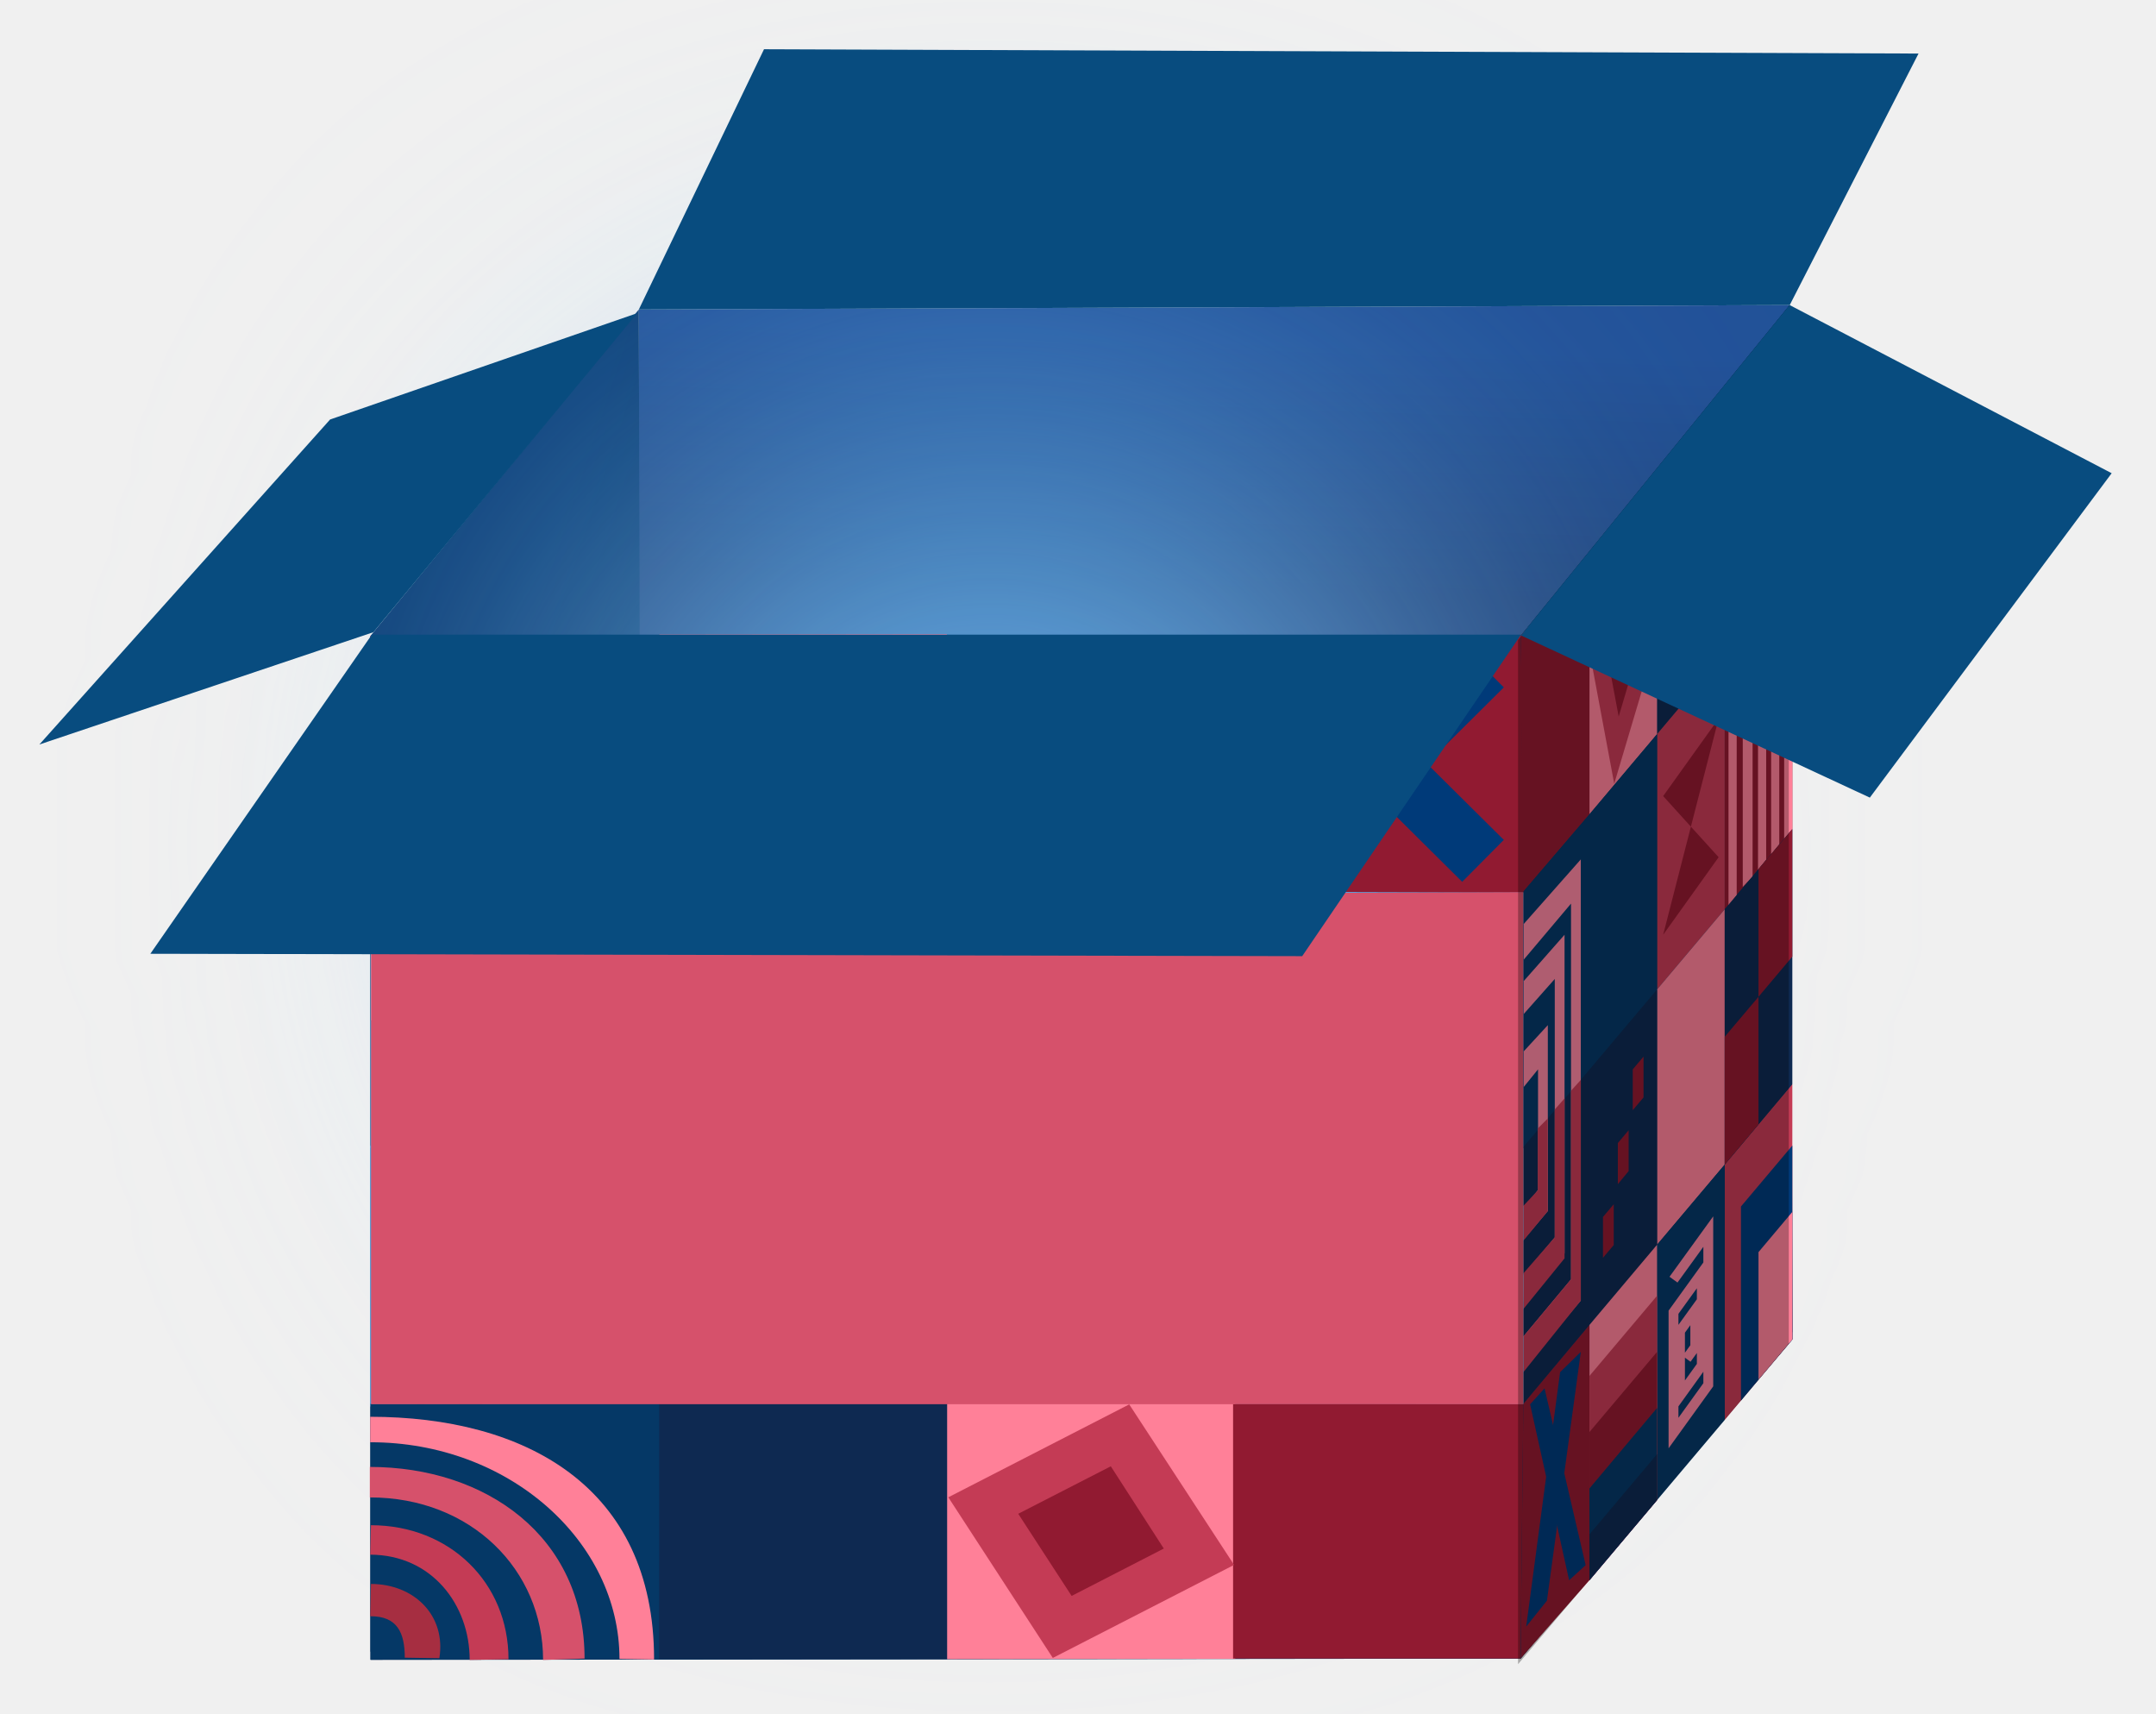
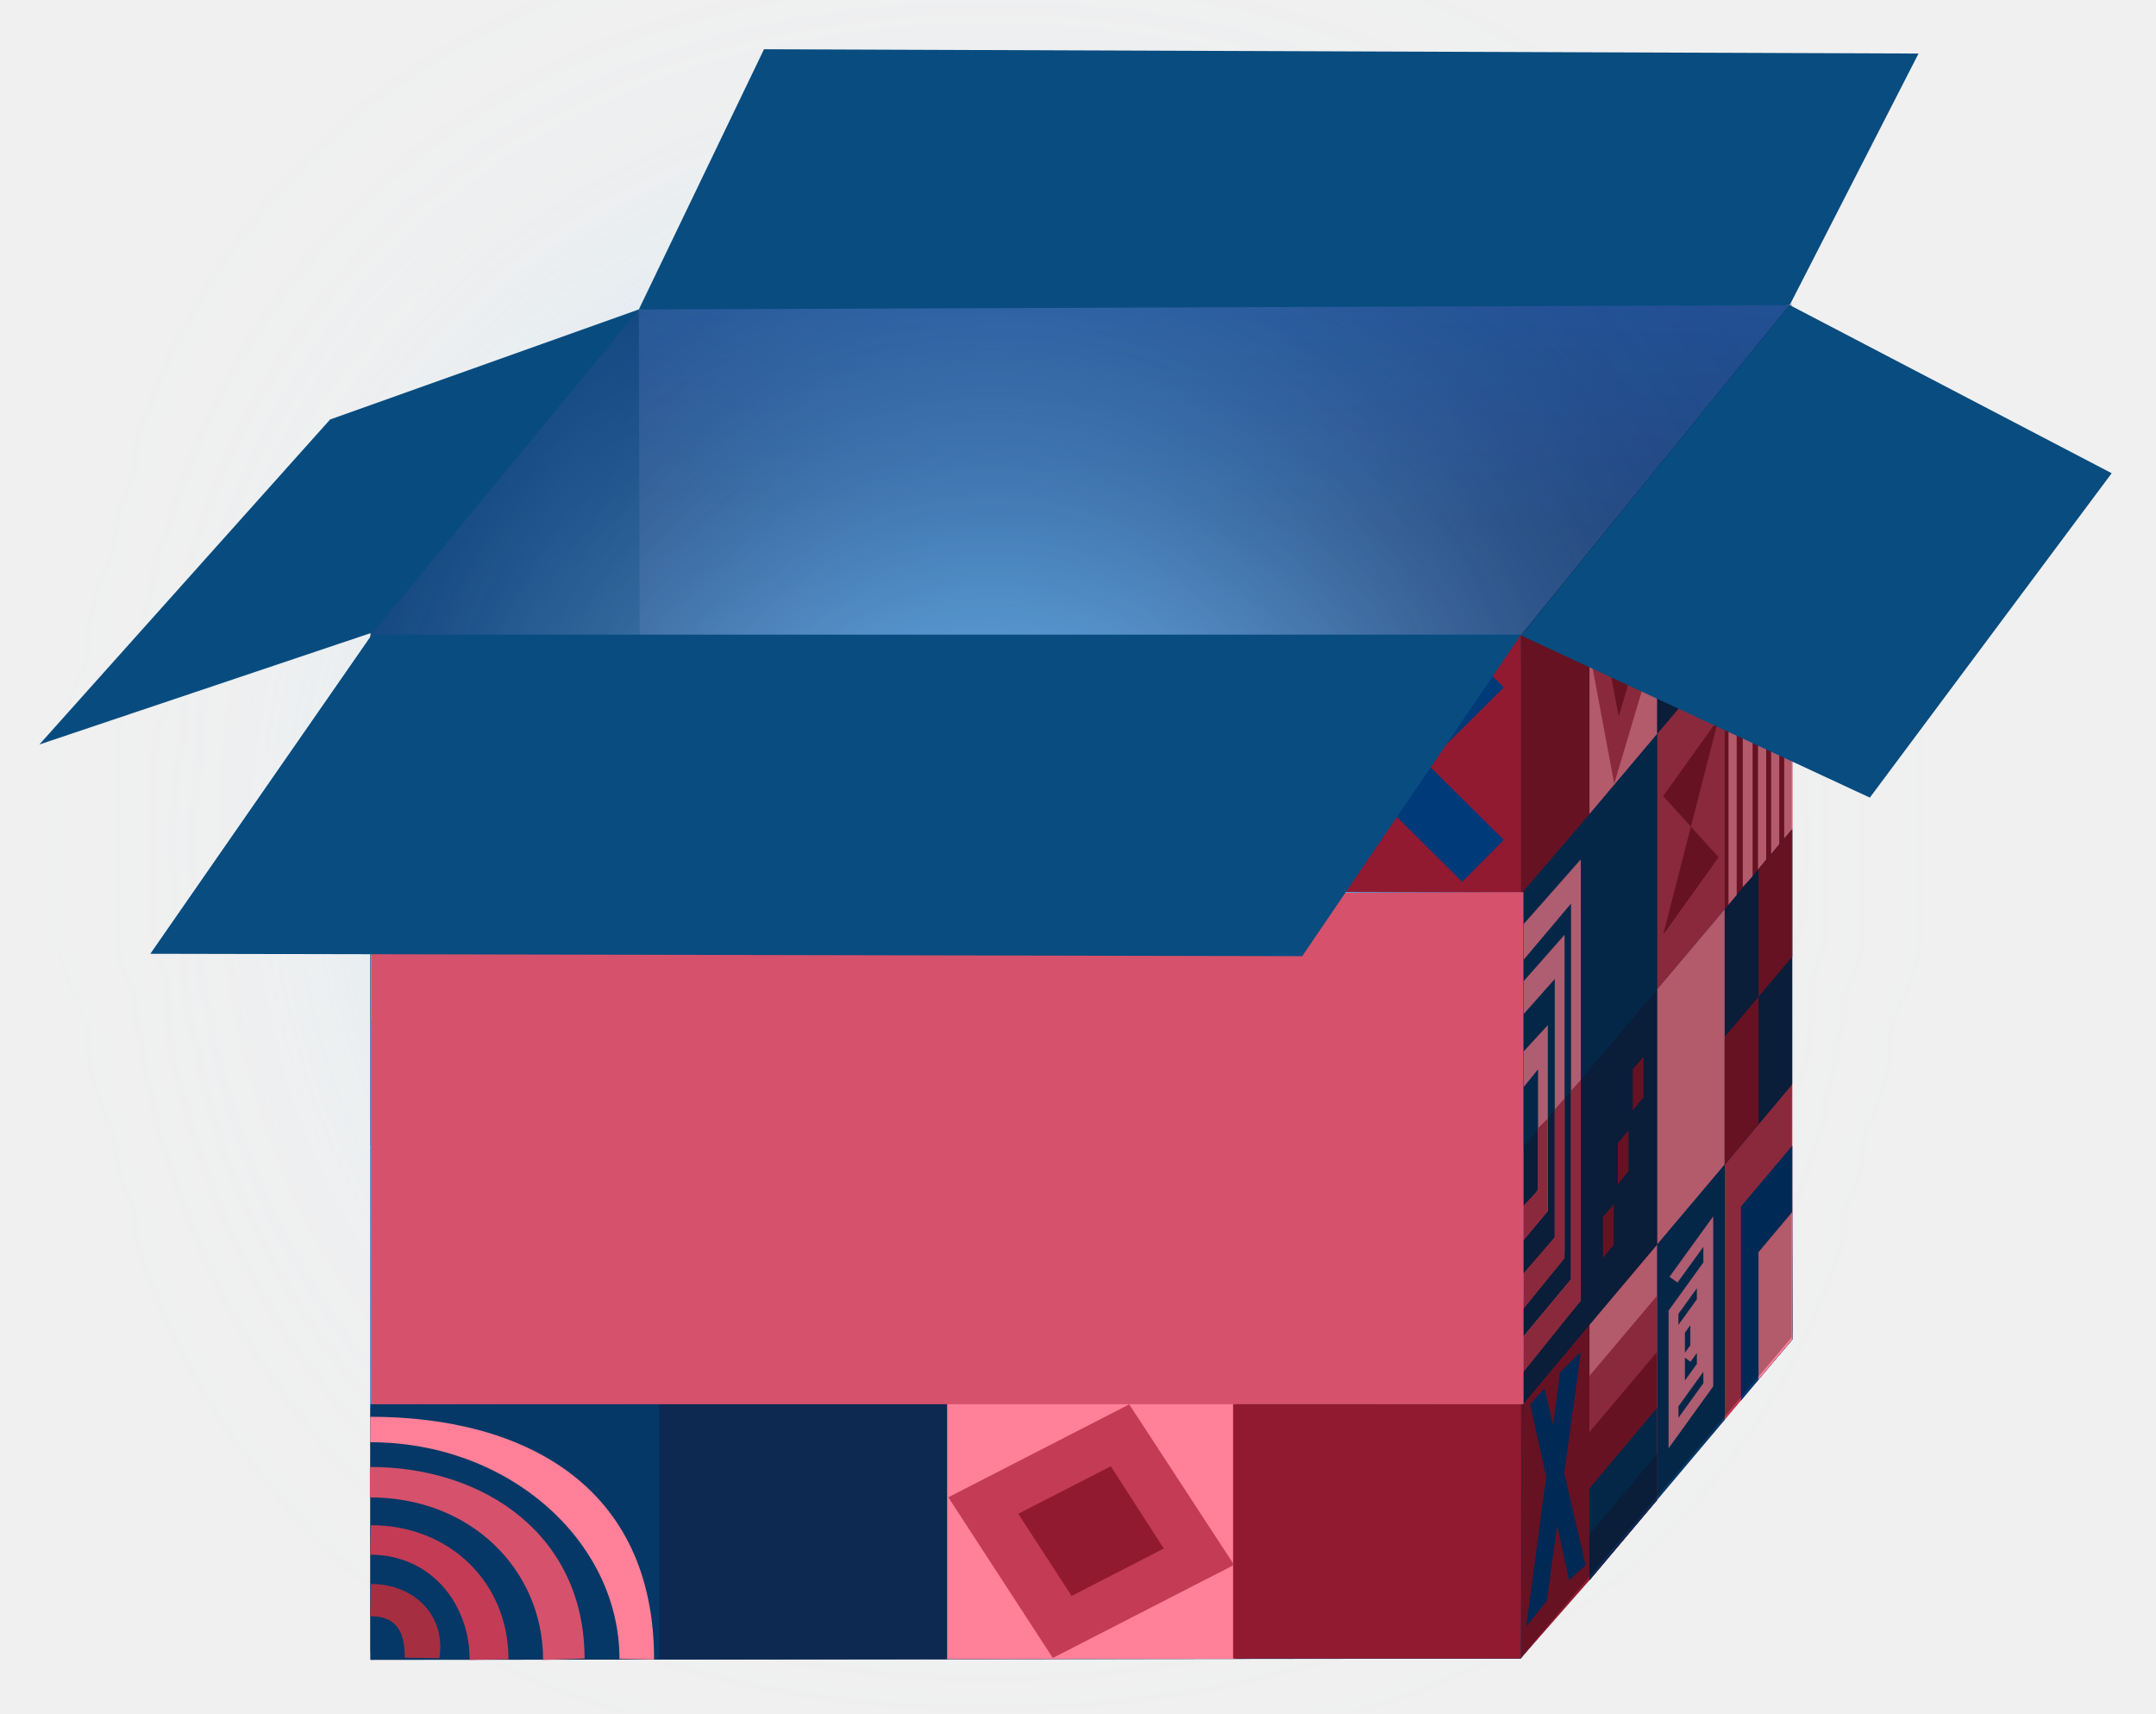
<svg xmlns="http://www.w3.org/2000/svg" width="219" height="174" viewBox="0 0 219 174" fill="none">
-   <path d="M64.89 31.427L181.793 30.983L180.876 135.534L64.728 135.728L64.89 31.427Z" fill="url(#paint0_linear)" />
-   <path d="M64.89 31.427L37.635 64.568L37.635 167.751L65.153 135.436L64.89 31.427Z" fill="url(#paint1_linear)" />
-   <g opacity="0.9" filter="url(#filter0_f)">
-     <circle cx="100.5" cy="85.5" r="40.5" fill="url(#paint2_radial)" />
+   <g clip-path="url(#clip0)">
+     <path d="M62.5 33L64.9 31.42L121 20.5L181.793 30.983L180.876 135.534L64.728 135.728L62.5 33Z" fill="url(#paint0_linear)" />
+     <path d="M64.89 31.427L37.635 46.5V64.568L37.636 167.751L65.154 135.436L64.89 31.427Z" fill="url(#paint1_linear)" />
+     <path d="M154.454 168.434L37.636 168.569L37.635 64.568L154.498 64.53L154.454 168.434Z" fill="#102E5B" />
+     <g opacity="0.9" filter="url(#filter0_f)">
+       <circle cx="100.5" cy="85.5" r="40.5" fill="url(#paint2_radial)" />
+     </g>
+     <path d="M154.453 168.433L182.07 135.266L181.792 30.982L154.497 64.53L154.453 168.433Z" fill="#0A2D49" />
+     <path d="M154.497 64.53L181.792 30.982L182.06 136.047L154.453 168.433L154.497 64.53Z" fill="#053866" />
+     <path d="M154.497 64.53L181.792 30.982L182.06 136.02L154.453 168.433L154.497 64.53Z" fill="#053866" />
+     <path d="M175.192 40.116L181.793 30.982L182.06 58.266L175.192 66.408V40.116Z" fill="#053866" />
+     <path d="M177.58 54.639C176.112 51.474 175.422 47.359 175.422 40.106L176.251 39.087C176.251 45.505 177.036 49.878 178.281 52.557C179.313 54.771 180.67 55.087 182.081 53.42L182.06 56.211C181.36 57.046 180.89 57.23 180.237 57.23C179.313 57.23 178.318 56.221 177.58 54.639Z" fill="#FF8098" />
+     <path d="M168.32 48.269L175.192 40.117V66.408L168.32 74.554V48.269Z" fill="#0E2951" />
+     <path d="M161.45 56.411L168.319 48.269V74.554L161.45 82.696V56.411Z" fill="#FF8098" />
+     <path d="M154.498 64.53L161.451 56.412V82.696L154.582 90.727L154.498 64.53Z" fill="#911A31" />
+     <path d="M175.192 66.408L182.06 58.266V84.194L175.192 92.336V66.408Z" fill="#911A31" />
+     <path d="M168.32 74.554L175.192 66.408V92.337L168.32 100.482V74.554Z" fill="#C43B55" />
+     <path d="M161.45 82.697L168.319 74.554V100.483L161.45 108.625V82.697Z" fill="#053866" />
+     <path d="M154.582 90.727L161.451 82.697V108.625L154.582 116.652V90.727Z" fill="#053866" />
+     <path d="M168.32 100.482L175.192 92.336V118.265L168.32 126.407V100.482Z" fill="#FF8098" />
+     <path d="M161.45 108.625L168.319 100.482V126.407L161.45 134.553V108.625Z" fill="#0E2951" />
+     <path d="M154.582 116.652L161.451 108.625V134.553L154.738 142.57L154.582 116.652Z" fill="#0E2951" />
+     <path d="M175.192 118.265L182.06 110.092V136.02L175.192 144.193V118.265Z" fill="#C43B55" />
+     <path d="M168.32 126.408L175.192 118.265V144.193L168.32 152.336V126.408Z" fill="#053866" />
+     <path d="M161.45 134.554L168.319 126.408V152.336L161.45 160.479V134.554Z" fill="#FF8098" />
+     <path d="M154.737 142.57L161.45 134.553V160.478L154.453 168.434L154.737 142.57Z" fill="#911A31" />
+     <path d="M178.677 49.977C177.543 47.532 176.907 44.137 176.907 38.581L177.726 37.546C177.726 42.065 178.223 45.315 179.238 47.417C179.847 48.683 181.065 49.087 182.05 47.906V51.013C181.515 51.648 181.157 51.848 180.649 51.848C179.939 51.858 179.265 51.216 178.677 49.977Z" fill="#D6516B" />
+     <path d="M179.783 44.541C178.991 42.87 178.575 40.31 178.575 36.51L179.404 35.492C179.404 38.208 179.543 39.566 180.081 41.189C180.578 42.745 181.482 42.918 182.07 42.208V45.315C181.702 45.75 181.509 45.862 181.157 45.862C180.649 45.862 180.179 45.407 179.783 44.541Z" fill="#C43B55" />
+     <path d="M180.772 39.101C180.311 38.083 181.787 33.142 181.787 30.982C181.621 32.538 180.893 35.994 181.225 36.51C181.418 36.799 181.638 31.156 181.787 30.982L182.054 39.617C181.844 39.879 181.807 39.879 181.604 39.879C181.306 39.879 181.019 39.59 180.772 39.101Z" fill="#A62E41" />
+     <path d="M154.737 135.728L159.579 129.918V91.763L154.737 97.501V93.875L160.574 87.274V132.078L154.754 138.954L154.737 135.728Z" fill="#F985A0" />
+     <path d="M154.737 135.728L159.579 129.918V110.767L160.574 109.671V132.078L154.737 139.351V135.728Z" fill="#C43B55" />
+     <path d="M154.653 129.545L157.928 125.661V99.417L154.737 103.019V99.675L158.923 94.928V127.274L154.754 132.221L154.653 129.545Z" fill="#F985A0" />
+     <path d="M154.737 122.866L156.229 120.822V108.594L154.737 110.435V106.808L157.224 104.105V122.981L154.845 125.8L154.737 122.866Z" fill="#F985A0" />
+     <path d="M154.647 122.553L156.204 120.89V114.6L157.212 113.589V123L154.739 125.993L154.647 122.553Z" fill="#C43B55" />
+     <path d="M154.737 129.314L157.928 125.66V112.671L158.923 111.547V127.789L154.737 132.94V129.314Z" fill="#C43B55" />
+     <path d="M176.842 122.523L182.06 116.336V136.02L176.842 142.238V122.523Z" fill="#003A79" />
+     <path d="M178.622 127.158L182.06 123.07V136.02L178.622 140.105V127.158Z" fill="#FF8098" />
+     <path d="M165.795 51.732L168.292 65.056L163.968 79.589L161.477 66.265L165.795 51.732Z" fill="#C43B55" />
+     <path d="M165.352 58.554L166.624 65.372L164.422 72.768L163.146 65.977L165.352 58.554Z" fill="#911A31" />
+     <path d="M161.45 139.731L168.319 131.589V152.336L161.45 160.478V139.731Z" fill="#C43B55" />
+     <path d="M161.45 145.43L168.319 137.287V152.336L161.45 160.479V145.43Z" fill="#911A31" />
+     <path d="M161.45 151.157L168.319 142.984V152.336L161.45 160.478V151.157Z" fill="#053866" />
+     <path d="M161.45 155.82L168.319 147.674V152.336L161.45 160.478V155.82Z" fill="#0E2951" />
+     <path d="M168.939 94.927L174.573 87.053L168.939 80.846L174.573 72.972L168.939 94.927Z" fill="#911A31" />
+     <path d="M181.232 59.301L182.061 58.266V84.194L181.232 85.23V59.301Z" fill="#FF8098" />
+     <path d="M179.905 60.856L180.734 59.82V85.749L179.905 86.784V60.856Z" fill="#FF8098" />
+     <path d="M175.577 66.034L176.409 64.999V90.927L175.577 91.963V66.034Z" fill="#FF8098" />
+     <path d="M177.025 64.164L178.024 63.128V89.029L177.025 90.065V64.164Z" fill="#FF8098" />
+     <path d="M178.575 62.408L179.404 61.373V87.301L178.575 88.337V62.408Z" fill="#FF8098" />
+     <path d="M175.192 92.336L182.06 84.194V110.092L175.192 118.265V92.336Z" fill="#0E2951" />
+     <path d="M175.192 105.287L178.623 101.229V114.18L175.192 118.265V105.287Z" fill="#911A31" />
+     <path d="M178.622 88.251L182.06 84.194V97.144L178.622 101.229V88.251Z" fill="#911A31" />
+     <path d="M169.99 129.953L173.523 125.07V140.628L169.99 145.531V133.26L172.863 129.28V138.669L170.65 141.742V135.175L172.2 133.026V136.774L171.313 137.997" stroke="#F985A0" stroke-miterlimit="10" />
+     <path d="M159.387 160.478L155.425 142.611L156.89 140.991L161.065 158.943L159.387 160.478Z" fill="#003A79" />
+     <path d="M157.133 162.553L155.029 165.178L158.47 139.352L160.574 137.287L157.133 162.553Z" fill="#003A79" />
+     <path d="M165.849 108.598L166.945 107.301V111.447L165.849 112.741V108.598Z" fill="#911A31" />
+     <path d="M164.337 116.078L165.433 114.781V118.927L164.337 120.251V116.078Z" fill="#911A31" />
+     <path d="M162.824 123.589L163.92 122.292V126.438L162.824 127.732V123.589Z" fill="#911A31" />
+     <path d="M154.497 64.53L37.635 64.568L37.682 168.406L154.453 168.434L154.497 64.53Z" fill="#054270" />
+     <path d="M154.453 168.434L37.645 168.535L37.635 64.568L154.497 64.53L154.453 168.434Z" fill="#053866" />
+     <path d="M66.947 142.523L37.645 142.564V116.595L66.947 116.581V142.523Z" fill="#F4F9FF" />
+     <path d="M96.209 142.52L66.947 142.523V116.581L96.209 116.547V142.52Z" fill="#55A2E0" />
+     <path d="M125.473 142.489L96.208 142.52V116.547L125.473 116.517V142.489Z" fill="#A8D2FC" />
+     <path d="M154.737 142.57L125.473 142.489V116.517L154.737 116.601V142.57Z" fill="#B9D5FD" />
+     <path d="M96.209 116.547L66.947 116.581V90.609L96.209 90.578V116.547Z" fill="#55A2E0" />
+     <path d="M125.473 116.516L96.208 116.547V90.578L125.473 90.547V116.516Z" fill="#A8D2FC" />
+     <path d="M154.737 116.601L125.473 116.516V90.547L154.737 90.629V116.601Z" fill="#55A2E0" />
+     <path d="M96.209 168.489L66.947 168.492V142.523L96.209 142.52V168.489Z" fill="#0E2951" />
+     <path d="M125.473 168.458L96.208 168.488V142.519L125.473 142.489V168.458Z" fill="#FF8098" />
+     <path d="M154.454 168.434H125.253V142.57L154.738 142.57L154.454 168.434Z" fill="#911A31" />
+     <path d="M66.947 90.608L37.645 90.621L37.635 64.567L66.947 64.639V90.608Z" fill="#C43B55" />
+     <path d="M125.473 90.547L96.208 90.577V64.608L125.473 64.574V90.547Z" fill="#0E2951" />
+     <path d="M154.737 90.628L125.473 90.547V64.574L154.497 64.53L154.737 90.628Z" fill="#911A31" />
+     <path d="M129.218 138.961V94.082L154.453 94.055L153.996 97.379L133.431 97.399V135.619L154.737 135.728V139.358L129.218 138.961Z" fill="#55A2E0" />
+     <path d="M128.944 94.082L154.738 93.868V97.501L133.431 97.399V116.55L129.218 116.526L128.944 94.082Z" fill="#003A79" />
+     <path d="M136.243 132.941V100.822L154.737 99.675V102.867L140.455 103.101V129.243L154.737 129.311V132.941H136.243Z" fill="#55A2E0" />
+     <path d="M143.848 125.959V107.05L154.645 107.012L153.996 110.381L148.064 110.367V122.618L154.737 122.547V125.993L143.848 125.959Z" fill="#55A2E0" />
+     <path d="M143.848 107.05L154.737 106.809V110.442L148.064 110.367V116.652L143.848 116.564V107.05Z" fill="#003A79" />
+     <path d="M136.243 99.784L154.737 99.675V103.019L140.455 103.101V116.517H136.243V99.784Z" fill="#003A79" />
+     <path d="M52.275 77.623L37.645 77.65L37.635 64.567L52.275 64.652V77.623Z" fill="#FF8098" />
+     <path d="M106.941 168.369L96.327 152.054L114.703 142.618L125.355 158.92L106.941 168.369Z" fill="#C43B55" />
+     <path d="M108.853 162.071L103.429 153.728L112.832 148.906L118.215 157.259L108.853 162.071Z" fill="#911A31" />
+     <path d="M125.473 85.358L96.208 85.389V64.608L125.473 64.574V85.358Z" fill="#053866" />
+     <path d="M125.473 79.65L96.208 79.681V64.608L125.473 64.574V79.65Z" fill="#911A31" />
+     <path d="M125.473 73.942L96.208 73.946V64.608L125.473 64.574V73.942Z" fill="#C43B55" />
+     <path d="M125.473 69.273L96.208 69.277V65.029L125.473 64.999V69.273Z" fill="#FF8098" />
+     <path d="M94.448 120.774L68.706 120.812L94.448 137.25L68.706 137.287" fill="#003A79" />
+     <path d="M37.604 116.347L41.82 116.204V142.693L37.604 142.835V116.347Z" fill="#55A2E0" />
+     <path d="M43.147 116.669L47.36 116.526V142.499L43.147 142.638V116.669Z" fill="#55A2E0" />
+     <path d="M60.822 116.595L65.035 116.452L64.957 142.472L60.704 142.625L60.822 116.595Z" fill="#55A2E0" />
+     <path d="M54.851 116.649L59.104 116.5V142.469L54.851 142.621V116.649Z" fill="#55A2E0" />
+     <path d="M49 116.672L53.253 116.52V142.492L49 142.645V116.672Z" fill="#55A2E0" />
+     <path d="M66.947 116.581L37.645 116.594V90.622L66.947 90.608V116.581Z" fill="#A8D2FC" />
+     <path d="M66.947 168.492L37.645 168.536V142.564L66.947 142.523V168.492Z" fill="#053866" />
+     <path d="M66.947 103.579L52.275 103.593V90.622L66.947 90.608V103.579Z" fill="#55A2E0" />
+     <path d="M37.604 146.465V143.877C53.212 143.877 66.439 150.855 66.439 168.526L62.926 168.471C62.926 156.529 51.69 146.444 37.604 146.465Z" fill="#FF8098" />
+     <path d="M37.568 152.067V148.971C49.312 148.971 59.378 155.982 59.378 168.434L55.166 168.573C55.166 159.422 47.83 152.05 37.568 152.067Z" fill="#D6516B" />
+     <path d="M37.604 157.881L37.682 154.889C45.68 154.889 51.652 160.723 51.652 168.505L47.711 168.57C47.711 162.95 43.846 157.891 37.604 157.881Z" fill="#C43B55" />
+     <path d="M37.604 164.135L37.682 160.855C42.053 160.855 45.332 164.05 44.628 168.396L41.116 168.342C41.116 165.833 40.375 164.108 37.604 164.135Z" fill="#A62E41" />
+     <path d="M93.048 87.895L69.989 87.796L70.07 67.332L93.129 67.403L93.065 83.542L74.337 83.46L74.388 71.124L88.785 71.189L88.748 79.807L78.681 79.759L78.702 74.829L84.437 74.863" stroke="#F985A0" stroke-width="4" stroke-miterlimit="10" />
+     <path d="M150.64 87.423L130.741 67.685" stroke="#003A79" stroke-width="6" stroke-miterlimit="10" />
+     <path d="M130.741 87.43L150.64 67.678" stroke="#003A79" stroke-width="6" stroke-miterlimit="10" />
+     <path d="M106.744 111.352L102.061 111.338V107.185L106.744 107.172V111.352Z" fill="#F4F9FF" />
+     <path d="M113.183 105.63L108.5 105.613V101.464L113.183 101.481V105.63Z" fill="#F4F9FF" />
+     <path d="M119.62 99.909L114.94 99.922V95.742L119.62 95.759V99.909Z" fill="#F4F9FF" />
+     <path d="M59.885 84.37L37.645 84.397L37.635 64.567L59.885 64.656V84.37Z" fill="#053866" />
+     <path d="M53.916 79.066L37.645 79.063L37.635 64.567L53.916 64.625V79.066Z" fill="#FF8098" />
+     <path d="M52.276 116.591L37.645 116.595V103.624L52.276 103.593V116.591Z" fill="#55A2E0" />
+     <path opacity="0.3" d="M154.5 168.3L182 135.8V30.8L154.5 64.5V168.3Z" fill="black" />
+     <path d="M154.731 90.601L37.691 91.007V142.601H154.731V90.601Z" fill="#D6516B" />
+     <path d="M181.793 30.982L214.497 48.057L189.932 81L154.498 64.53L181.793 30.982Z" fill="#084C80" />
+     <path d="M33.531 42.6L64.9 31.42L37.932 64.2L4 75.605L33.531 42.6Z" fill="#084C7F" />
+     <path d="M132.274 97.1L154.503 64.449L37.771 64.449L15.27 96.859L132.274 97.1Z" fill="#084C80" />
+     <path d="M194.878 5.438L181.793 30.983L64.89 31.427L77.606 5L194.878 5.438Z" fill="#084C80" />
  </g>
-   <path d="M154.453 168.434L37.635 168.57L37.635 64.568L154.497 64.53L154.453 168.434Z" fill="#102E5B" />
-   <path d="M154.453 168.434L182.07 135.266L181.793 30.983L154.497 64.53L154.453 168.434Z" fill="#0A2D49" />
-   <path d="M154.497 64.53L181.792 30.983L182.06 136.047L154.453 168.434L154.497 64.53Z" fill="#053866" />
-   <path d="M154.497 64.53L181.792 30.983L182.06 136.02L154.453 168.434L154.497 64.53Z" fill="#053866" />
-   <path d="M175.191 40.117L181.793 30.983L182.06 58.266L175.191 66.408V40.117Z" fill="#053866" />
-   <path d="M177.581 54.639C176.112 51.474 175.422 47.359 175.422 40.106L176.251 39.087C176.251 45.505 177.036 49.879 178.281 52.558C179.313 54.772 180.67 55.087 182.081 53.42L182.06 56.211C181.36 57.047 180.89 57.23 180.237 57.23C179.313 57.23 178.318 56.221 177.581 54.639Z" fill="#FF8098" />
-   <path d="M168.32 48.269L175.192 40.117V66.408L168.32 74.554V48.269Z" fill="#0E2951" />
-   <path d="M161.45 56.411L168.319 48.269V74.554L161.45 82.696V56.411Z" fill="#FF8098" />
-   <path d="M154.498 64.53L161.451 56.411V82.696L154.583 90.727L154.498 64.53Z" fill="#911A31" />
-   <path d="M175.191 66.408L182.06 58.265V84.194L175.191 92.336V66.408Z" fill="#911A31" />
-   <path d="M168.32 74.554L175.192 66.408V92.336L168.32 100.482V74.554Z" fill="#C43B55" />
-   <path d="M161.45 82.697L168.319 74.554V100.482L161.45 108.625V82.697Z" fill="#053866" />
-   <path d="M154.582 90.727L161.451 82.697V108.625L154.582 116.652V90.727Z" fill="#053866" />
-   <path d="M168.32 100.482L175.192 92.337V118.265L168.32 126.407V100.482Z" fill="#FF8098" />
-   <path d="M161.45 108.625L168.319 100.482V126.407L161.45 134.553V108.625Z" fill="#0E2951" />
-   <path d="M154.582 116.652L161.451 108.625V134.553L154.738 142.57L154.582 116.652Z" fill="#0E2951" />
-   <path d="M175.191 118.265L182.06 110.092V136.02L175.191 144.193V118.265Z" fill="#C43B55" />
-   <path d="M168.32 126.408L175.192 118.265V144.193L168.32 152.336V126.408Z" fill="#053866" />
-   <path d="M161.45 134.554L168.319 126.408V152.336L161.45 160.479V134.554Z" fill="#FF8098" />
-   <path d="M154.737 142.57L161.45 134.553V160.478L154.453 168.434L154.737 142.57Z" fill="#911A31" />
-   <path d="M178.677 49.977C177.543 47.532 176.907 44.137 176.907 38.582L177.726 37.546C177.726 42.066 178.223 45.315 179.239 47.417C179.848 48.683 181.066 49.087 182.05 47.906V51.013C181.516 51.648 181.157 51.848 180.649 51.848C179.939 51.858 179.266 51.216 178.677 49.977Z" fill="#D6516B" />
-   <path d="M179.783 44.541C178.991 42.87 178.575 40.31 178.575 36.511L179.404 35.492C179.404 38.208 179.543 39.567 180.081 41.19C180.578 42.745 181.482 42.918 182.07 42.208V45.315C181.702 45.75 181.509 45.862 181.157 45.862C180.649 45.862 180.179 45.407 179.783 44.541Z" fill="#C43B55" />
-   <path d="M180.772 39.101C180.311 38.083 181.787 33.142 181.787 30.983C181.621 32.538 180.893 35.994 181.225 36.51C181.418 36.799 181.638 31.156 181.787 30.983L182.054 39.617C181.844 39.879 181.807 39.879 181.604 39.879C181.306 39.879 181.019 39.59 180.772 39.101Z" fill="#A62E41" />
-   <path d="M154.737 135.728L159.579 129.918V91.763L154.737 97.501V93.875L160.574 87.274V132.078L154.754 138.954L154.737 135.728Z" fill="#F985A0" />
-   <path d="M154.737 135.728L159.579 129.919V110.767L160.574 109.671V132.078L154.737 139.351V135.728Z" fill="#C43B55" />
-   <path d="M154.652 129.545L157.928 125.661V99.416L154.737 103.019V99.674L158.922 94.928V127.273L154.754 132.221L154.652 129.545Z" fill="#F985A0" />
-   <path d="M154.737 122.866L156.229 120.822V108.594L154.737 110.435V106.808L157.224 104.106V122.981L154.846 125.8L154.737 122.866Z" fill="#F985A0" />
-   <path d="M154.647 122.554L156.204 120.89V114.6L157.212 113.589V123L154.739 125.993L154.647 122.554Z" fill="#C43B55" />
-   <path d="M154.737 129.314L157.928 125.66V112.671L158.923 111.548V127.789L154.737 132.94V129.314Z" fill="#C43B55" />
-   <path d="M176.842 122.523L182.059 116.336V136.02L176.842 142.237V122.523Z" fill="#003A79" />
-   <path d="M178.622 127.158L182.06 123.07V136.02L178.622 140.105V127.158Z" fill="#FF8098" />
-   <path d="M165.795 51.733L168.292 65.057L163.968 79.59L161.478 66.266L165.795 51.733Z" fill="#C43B55" />
-   <path d="M165.352 58.554L166.624 65.372L164.421 72.768L163.146 65.977L165.352 58.554Z" fill="#911A31" />
-   <path d="M161.45 139.732L168.319 131.589V152.336L161.45 160.478V139.732Z" fill="#C43B55" />
-   <path d="M161.45 145.429L168.319 137.287V152.336L161.45 160.479V145.429Z" fill="#911A31" />
-   <path d="M161.45 151.158L168.319 142.984V152.336L161.45 160.478V151.158Z" fill="#053866" />
-   <path d="M161.45 155.82L168.319 147.674V152.336L161.45 160.478V155.82Z" fill="#0E2951" />
-   <path d="M168.939 94.927L174.573 87.053L168.939 80.846L174.573 72.972L168.939 94.927Z" fill="#911A31" />
-   <path d="M181.231 59.301L182.06 58.265V84.194L181.231 85.229V59.301Z" fill="#FF8098" />
-   <path d="M179.905 60.856L180.734 59.821V85.749L179.905 86.784V60.856Z" fill="#FF8098" />
-   <path d="M175.577 66.034L176.409 64.999V90.927L175.577 91.963V66.034Z" fill="#FF8098" />
-   <path d="M177.025 64.164L178.023 63.128V89.029L177.025 90.065V64.164Z" fill="#FF8098" />
-   <path d="M178.575 62.408L179.404 61.372V87.301L178.575 88.336V62.408Z" fill="#FF8098" />
-   <path d="M175.191 92.337L182.06 84.194V110.092L175.191 118.265V92.337Z" fill="#0E2951" />
-   <path d="M175.191 105.287L178.622 101.23V114.18L175.191 118.265V105.287Z" fill="#911A31" />
-   <path d="M178.622 88.252L182.06 84.194V97.145L178.622 101.229V88.252Z" fill="#911A31" />
-   <path d="M169.99 129.952L173.523 125.07V140.628L169.99 145.531V133.26L172.863 129.28V138.669L170.65 141.742V135.175L172.2 133.025V136.774L171.313 137.996" stroke="#F985A0" stroke-miterlimit="10" />
-   <path d="M159.387 160.478L155.425 142.611L156.89 140.991L161.065 158.944L159.387 160.478Z" fill="#003A79" />
-   <path d="M157.133 162.553L155.028 165.178L158.469 139.351L160.574 137.287L157.133 162.553Z" fill="#003A79" />
-   <path d="M165.849 108.598L166.945 107.301V111.447L165.849 112.741V108.598Z" fill="#911A31" />
-   <path d="M164.337 116.078L165.433 114.781V118.927L164.337 120.251V116.078Z" fill="#911A31" />
-   <path d="M162.824 123.589L163.92 122.292V126.438L162.824 127.732V123.589Z" fill="#911A31" />
-   <path d="M154.497 64.53L37.635 64.568L37.682 168.406L154.453 168.434L154.497 64.53Z" fill="#054270" />
-   <path d="M154.453 168.434L37.645 168.535L37.635 64.568L154.497 64.53L154.453 168.434Z" fill="#053866" />
-   <path d="M66.946 142.523L37.645 142.564V116.595L66.946 116.581V142.523Z" fill="#F4F9FF" />
-   <path d="M96.209 142.52L66.947 142.523V116.581L96.209 116.547V142.52Z" fill="#55A2E0" />
-   <path d="M125.473 142.489L96.208 142.519V116.547L125.473 116.516V142.489Z" fill="#A8D2FC" />
-   <path d="M154.737 142.57L125.473 142.489V116.516L154.737 116.601V142.57Z" fill="#B9D5FD" />
-   <path d="M96.209 116.547L66.947 116.581V90.609L96.209 90.578V116.547Z" fill="#55A2E0" />
-   <path d="M125.473 116.516L96.208 116.547V90.578L125.473 90.547V116.516Z" fill="#A8D2FC" />
-   <path d="M154.737 116.601L125.473 116.516V90.547L154.737 90.629V116.601Z" fill="#55A2E0" />
-   <path d="M96.209 168.488L66.947 168.492V142.523L96.209 142.519V168.488Z" fill="#0E2951" />
-   <path d="M125.473 168.458L96.208 168.488V142.519L125.473 142.489V168.458Z" fill="#FF8098" />
-   <path d="M154.454 168.434H125.253V142.57L154.738 142.57L154.454 168.434Z" fill="#911A31" />
-   <path d="M66.947 90.608L37.645 90.621L37.635 64.567L66.947 64.639V90.608Z" fill="#C43B55" />
-   <path d="M94.181 88.781L68.974 88.808V66.439L94.181 66.408V88.781Z" stroke="#F985A0" stroke-width="4" stroke-miterlimit="10" />
-   <path d="M125.473 90.547L96.208 90.577V64.608L125.473 64.574V90.547Z" fill="#0E2951" />
-   <path d="M154.737 90.628L125.473 90.547V64.575L154.497 64.53L154.737 90.628Z" fill="#911A31" />
-   <path d="M129.219 138.961V94.082L154.454 94.055L153.997 97.379L133.431 97.399V135.619L154.738 135.728V139.358L129.219 138.961Z" fill="#55A2E0" />
-   <path d="M128.944 94.082L154.737 93.868V97.501L133.431 97.399V116.55L129.218 116.526L128.944 94.082Z" fill="#003A79" />
-   <path d="M136.242 132.941V100.822L154.737 99.675V102.866L140.455 103.101V129.243L154.737 129.311V132.941H136.242Z" fill="#55A2E0" />
-   <path d="M143.849 125.959V107.049L154.646 107.012L153.996 110.38L148.065 110.367V122.618L154.737 122.547V125.993L143.849 125.959Z" fill="#55A2E0" />
-   <path d="M143.849 107.049L154.737 106.808V110.442L148.065 110.367V116.652L143.849 116.564V107.049Z" fill="#003A79" />
-   <path d="M136.242 99.783L154.737 99.675V103.019L140.455 103.101V116.516H136.242V99.783Z" fill="#003A79" />
-   <path d="M52.276 77.623L37.645 77.65L37.635 64.567L52.276 64.652V77.623Z" fill="#FF8098" />
-   <path d="M106.941 168.369L96.327 152.054L114.703 142.618L125.355 158.92L106.941 168.369Z" fill="#C43B55" />
-   <path d="M108.853 162.071L103.429 153.728L112.832 148.906L118.215 157.259L108.853 162.071Z" fill="#911A31" />
-   <path d="M125.473 85.358L96.208 85.389V64.608L125.473 64.574V85.358Z" fill="#053866" />
-   <path d="M125.473 79.65L96.208 79.681V64.608L125.473 64.574V79.65Z" fill="#911A31" />
-   <path d="M125.473 73.943L96.208 73.946V64.608L125.473 64.574V73.943Z" fill="#C43B55" />
-   <path d="M125.473 69.274L96.208 69.277V65.029L125.473 64.999V69.274Z" fill="#FF8098" />
-   <path d="M94.448 120.775L68.706 120.812L94.448 137.25L68.706 137.287" fill="#003A79" />
-   <path d="M37.603 116.347L41.819 116.204V142.693L37.603 142.835V116.347Z" fill="#55A2E0" />
-   <path d="M43.148 116.669L47.36 116.526V142.499L43.148 142.638V116.669Z" fill="#55A2E0" />
-   <path d="M60.822 116.595L65.035 116.452L64.957 142.472L60.704 142.625L60.822 116.595Z" fill="#55A2E0" />
-   <path d="M54.851 116.649L59.104 116.499V142.468L54.851 142.621V116.649Z" fill="#55A2E0" />
-   <path d="M49 116.672L53.253 116.52V142.492L49 142.645V116.672Z" fill="#55A2E0" />
-   <path d="M66.946 116.581L37.645 116.594V90.622L66.946 90.608V116.581Z" fill="#A8D2FC" />
-   <path d="M66.946 168.492L37.645 168.536V142.564L66.946 142.523V168.492Z" fill="#053866" />
-   <path d="M66.947 103.579L52.275 103.593V90.622L66.947 90.608V103.579Z" fill="#55A2E0" />
-   <path d="M37.603 146.465V143.878C53.212 143.878 66.439 150.855 66.439 168.526L62.926 168.471C62.926 156.529 51.689 146.445 37.603 146.465Z" fill="#FF8098" />
-   <path d="M37.567 152.068V148.971C49.312 148.971 59.378 155.983 59.378 168.434L55.165 168.573C55.165 159.422 47.83 152.051 37.567 152.068Z" fill="#D6516B" />
-   <path d="M37.603 157.881L37.681 154.889C45.68 154.889 51.652 160.723 51.652 168.505L47.71 168.57C47.71 162.95 43.846 157.891 37.603 157.881Z" fill="#C43B55" />
-   <path d="M37.603 164.135L37.681 160.855C42.053 160.855 45.332 164.05 44.628 168.397L41.116 168.342C41.116 165.833 40.375 164.108 37.603 164.135Z" fill="#A62E41" />
-   <path d="M93.048 87.895L69.989 87.797L70.07 67.332L93.13 67.403L93.065 83.542L74.337 83.461L74.388 71.125L88.785 71.189L88.748 79.807L78.682 79.759L78.702 74.829L84.437 74.863" stroke="#F985A0" stroke-width="4" stroke-miterlimit="10" />
-   <path d="M150.639 87.423L130.74 67.685" stroke="#003A79" stroke-width="6" stroke-miterlimit="10" />
-   <path d="M130.74 87.43L150.639 67.678" stroke="#003A79" stroke-width="6" stroke-miterlimit="10" />
-   <path d="M106.744 111.352L102.062 111.338V107.185L106.744 107.172V111.352Z" fill="#F4F9FF" />
-   <path d="M113.183 105.63L108.5 105.613V101.464L113.183 101.481V105.63Z" fill="#F4F9FF" />
-   <path d="M119.62 99.909L114.94 99.922V95.742L119.62 95.759V99.909Z" fill="#F4F9FF" />
-   <path d="M59.885 84.37L37.645 84.397L37.635 64.567L59.885 64.656V84.37Z" fill="#053866" />
-   <path d="M53.917 79.066L37.645 79.063L37.635 64.567L53.917 64.625V79.066Z" fill="#FF8098" />
-   <path d="M52.275 116.591L37.645 116.595V103.624L52.275 103.593V116.591Z" fill="#55A2E0" />
-   <path d="M154.731 90.6L37.691 91.007V142.6H154.731V90.6Z" fill="#D6516B" />
-   <path opacity="0.3" d="M154.2 169L181.7 136.5V31.5L154.2 65V169Z" fill="black" />
-   <path d="M181.793 30.983L214.497 48.057L189.932 81L154.498 64.53L181.793 30.983Z" fill="#084C7F" />
-   <path d="M33.531 42.6L64.732 31.8L37.932 64.2L4 75.605L33.531 42.6Z" fill="#084C7F" />
-   <path d="M132.274 97.1L154.503 64.449L37.77 64.449L15.27 96.859L132.274 97.1Z" fill="#084C7F" />
-   <path d="M194.878 5.438L181.794 30.983L64.891 31.427L77.606 5L194.878 5.438Z" fill="#084C7F" />
  <defs>
    <filter id="filter0_f" x="-20" y="-35" width="241" height="241" filterUnits="userSpaceOnUse" color-interpolation-filters="sRGB">
      <feFlood flood-opacity="0" result="BackgroundImageFix" />
      <feBlend mode="normal" in="SourceGraphic" in2="BackgroundImageFix" result="shape" />
      <feGaussianBlur stdDeviation="40" result="effect1_foregroundBlur" />
    </filter>
-     <linearGradient id="paint0_linear" x1="198.156" y1="37.185" x2="197.232" y2="62.535" gradientUnits="userSpaceOnUse">
+     <linearGradient id="paint0_linear" x1="198.468" y1="27.323" x2="197.371" y2="55.205" gradientUnits="userSpaceOnUse">
      <stop stop-color="#215198" />
      <stop offset="1" stop-color="#1F447C" />
    </linearGradient>
-     <linearGradient id="paint1_linear" x1="77.499" y1="112" x2="40.999" y2="100" gradientUnits="userSpaceOnUse">
+     <linearGradient id="paint1_linear" x1="77.5" y1="112" x2="41" y2="100" gradientUnits="userSpaceOnUse">
      <stop stop-color="#032B57" />
      <stop offset="1" stop-color="#0A3D76" />
    </linearGradient>
    <radialGradient id="paint2_radial" cx="0" cy="0" r="1" gradientUnits="userSpaceOnUse" gradientTransform="translate(100.034 71.5345) rotate(90) scale(32.1207)">
      <stop stop-color="#0095FF" />
      <stop offset="1" stop-color="#BCE3FF" />
    </radialGradient>
+     <clipPath id="clip0">
+       <rect width="219" height="174" fill="white" />
+     </clipPath>
  </defs>
</svg>
